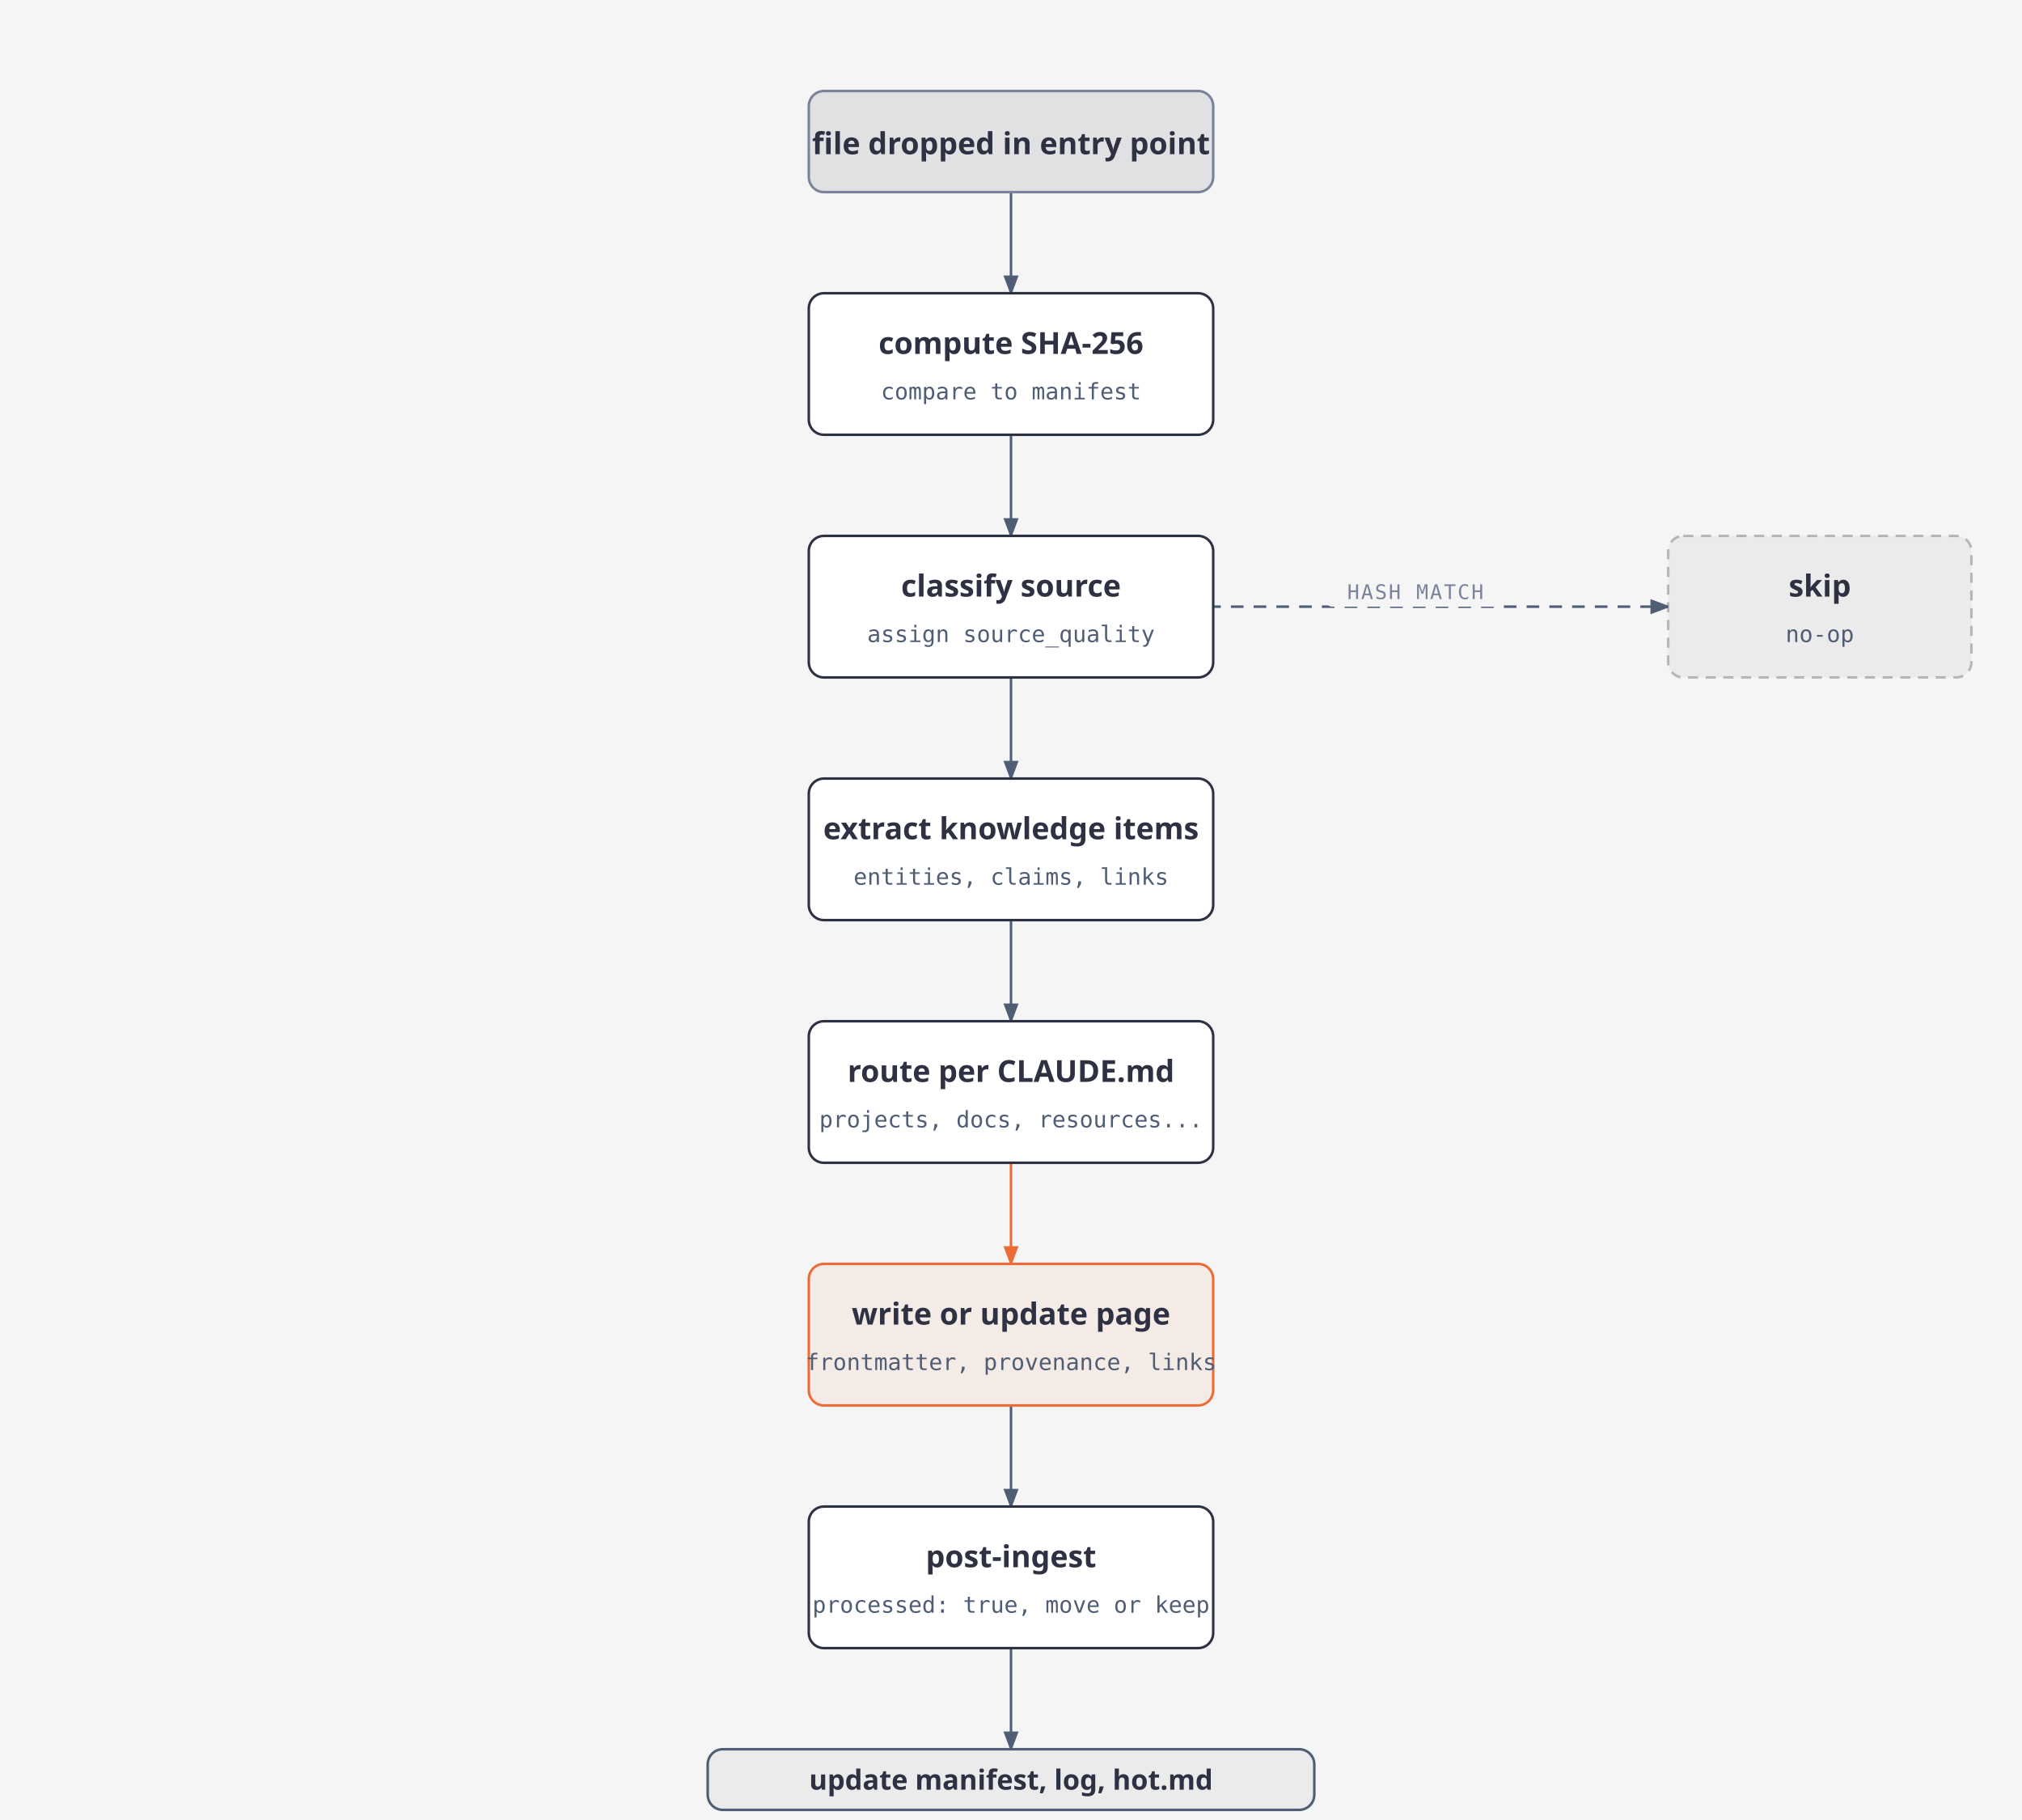
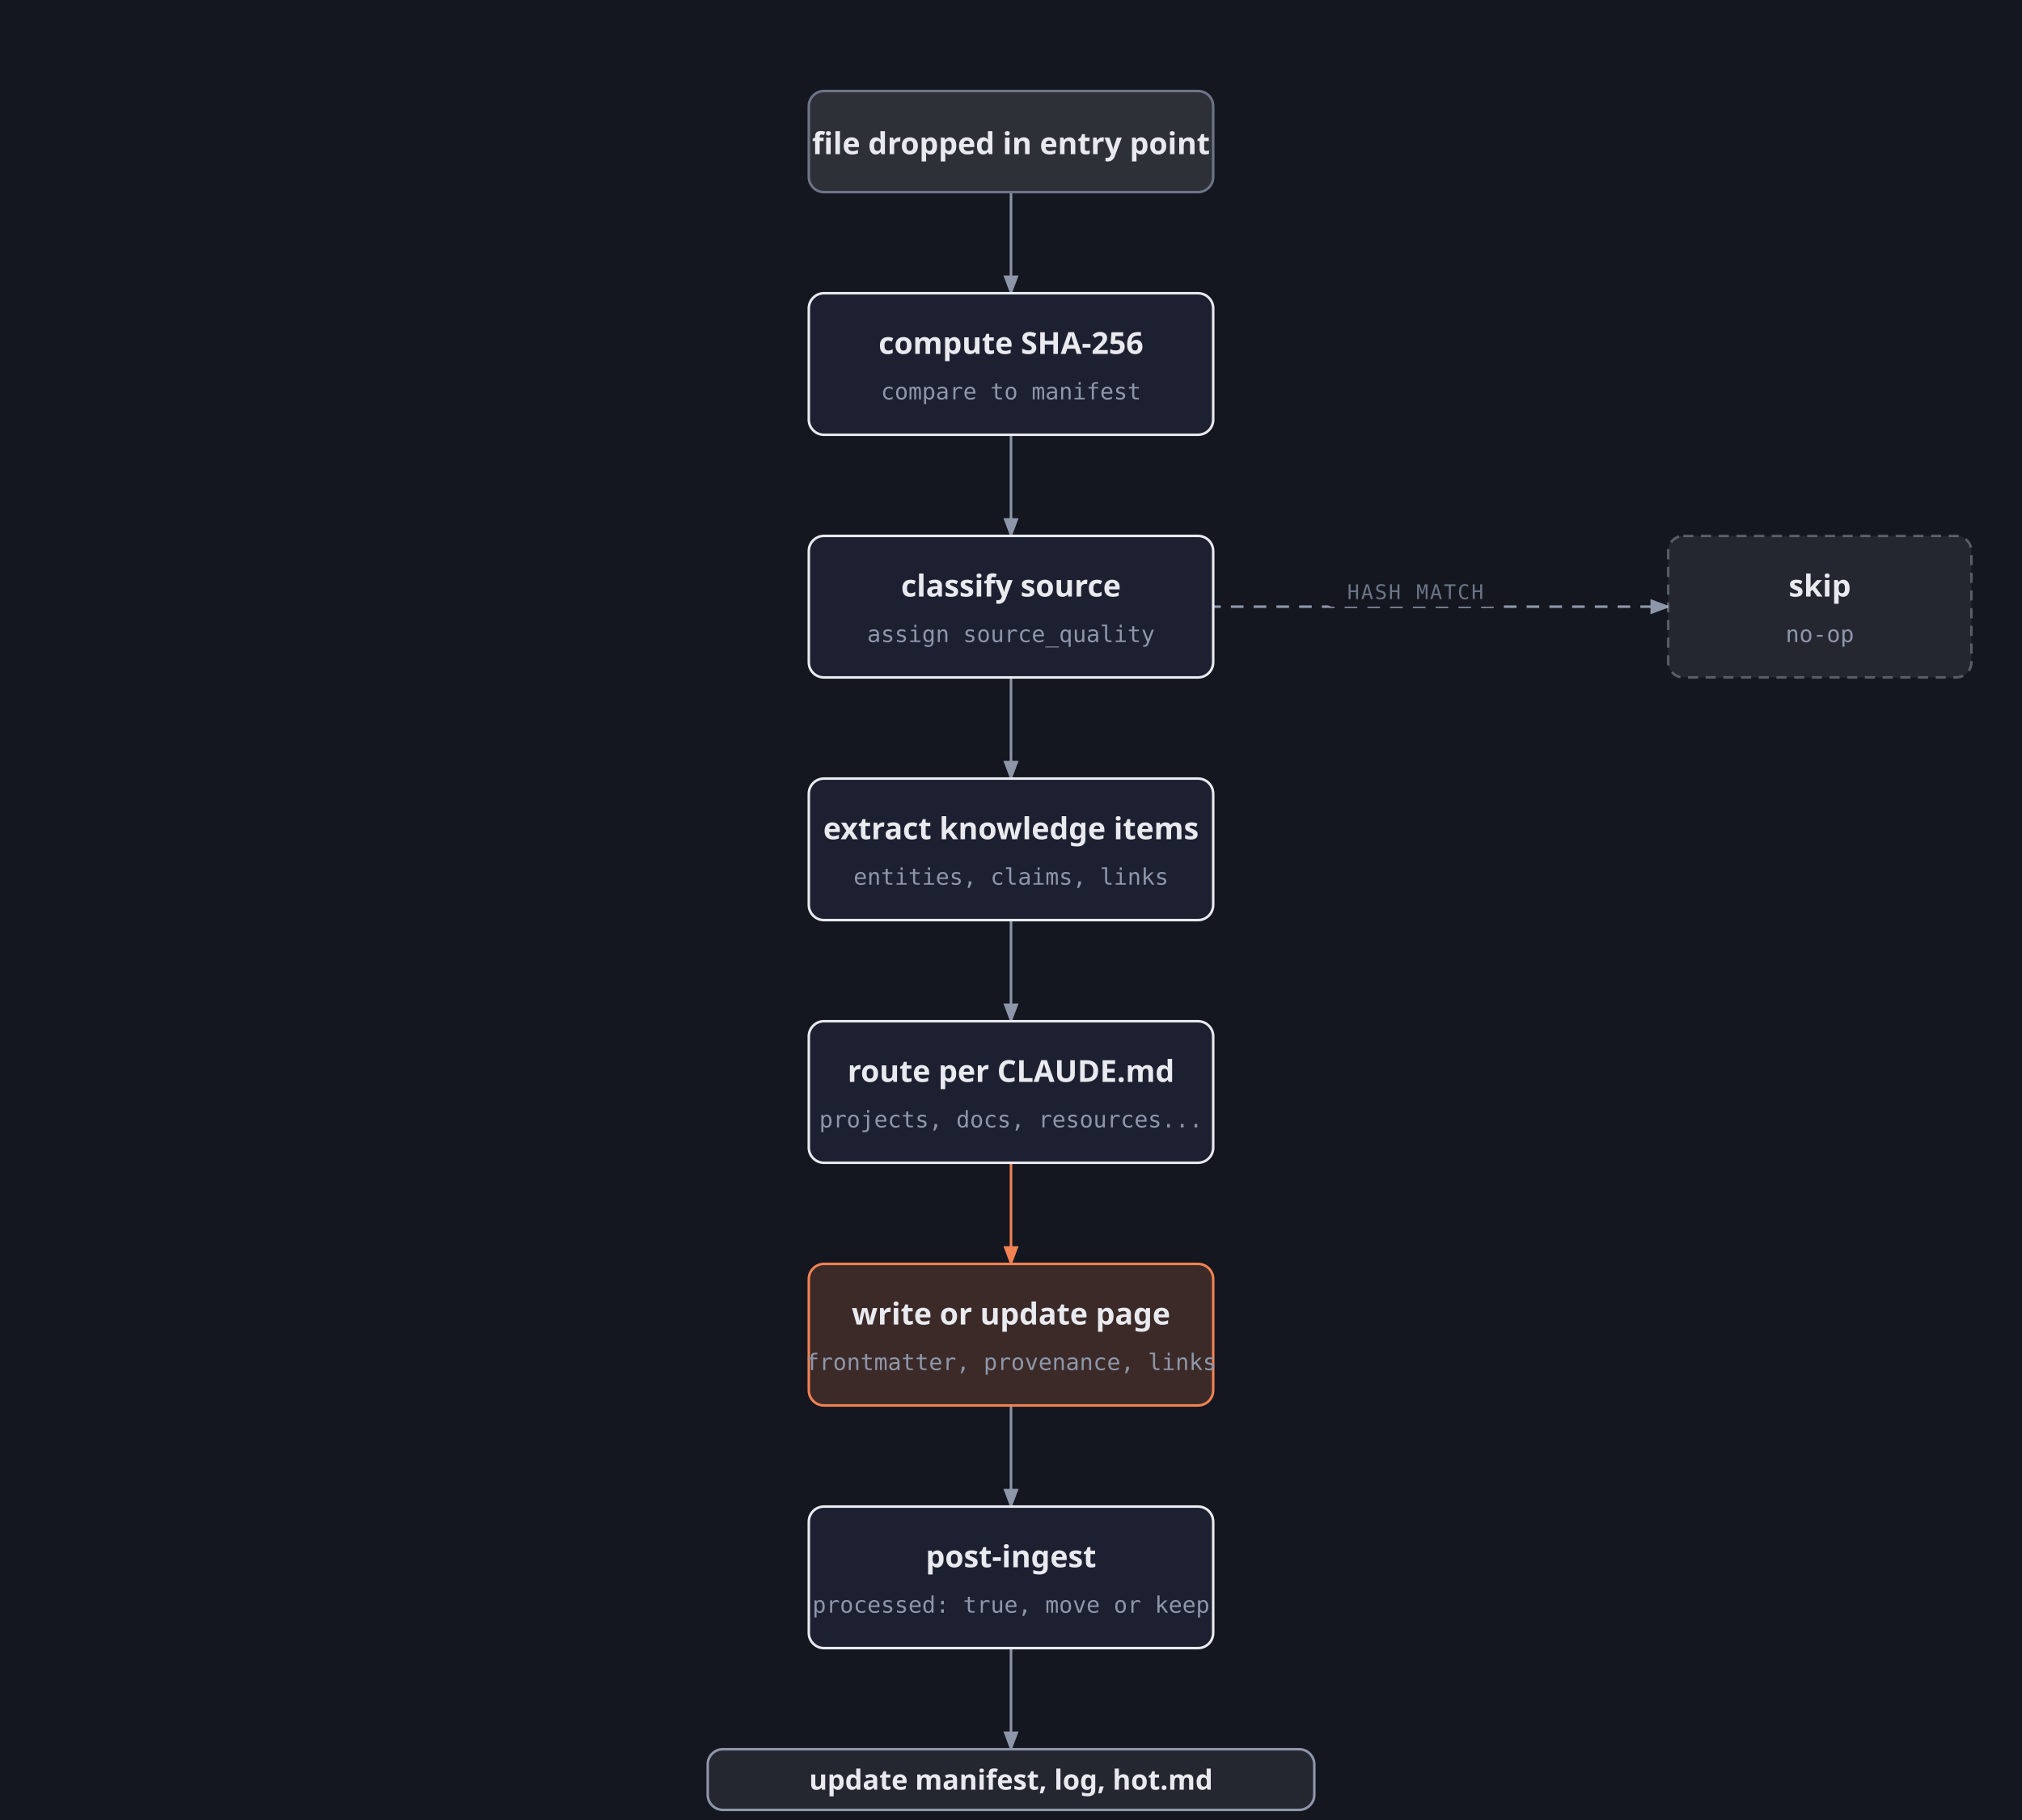
<svg xmlns="http://www.w3.org/2000/svg" viewBox="0 0 800 720">
  <defs>
    <marker id="arrow" markerWidth="8" markerHeight="6" refX="7" refY="3" orient="auto">
-       <polygon points="0 0, 8 3, 0 6" fill="#4f5d75" />
+       <polygon points="0 0, 8 3, 0 6" fill="#8e96aa" />
    </marker>
    <marker id="arrow-accent" markerWidth="8" markerHeight="6" refX="7" refY="3" orient="auto">
-       <polygon points="0 0, 8 3, 0 6" fill="#eb6c36" />
+       <polygon points="0 0, 8 3, 0 6" fill="#f08254" />
    </marker>
  </defs>
-   <rect width="100%" height="100%" fill="#f5f5f5" />
-   <path d="M 400 76 L 400 116" stroke="#4f5d75" stroke-width="1" fill="none" marker-end="url(#arrow)" />
-   <path d="M 400 172 L 400 212" stroke="#4f5d75" stroke-width="1" fill="none" marker-end="url(#arrow)" />
-   <path d="M 460 240 L 660 240" stroke="#4f5d75" stroke-width="1" fill="none" marker-end="url(#arrow)" stroke-dasharray="5,4" />
-   <path d="M 400 268 L 400 308" stroke="#4f5d75" stroke-width="1" fill="none" marker-end="url(#arrow)" />
-   <path d="M 400 364 L 400 404" stroke="#4f5d75" stroke-width="1" fill="none" marker-end="url(#arrow)" />
-   <path d="M 400 460 L 400 500" stroke="#eb6c36" stroke-width="1" fill="none" marker-end="url(#arrow-accent)" />
-   <path d="M 400 556 L 400 596" stroke="#4f5d75" stroke-width="1" fill="none" marker-end="url(#arrow)" />
-   <path d="M 400 652 L 400 692" stroke="#4f5d75" stroke-width="1" fill="none" marker-end="url(#arrow)" />
-   <rect x="525" y="226" width="70" height="14" rx="2" fill="#f5f5f5" />
-   <text x="560" y="237" fill="#7a8399" font-size="8" font-family="'Geist Mono', monospace" text-anchor="middle" letter-spacing="0.08em">HASH MATCH</text>
-   <rect x="320" y="36" width="160" height="40" rx="6" fill="#f5f5f5" />
-   <rect x="320" y="36" width="160" height="40" rx="6" fill="rgba(45,49,66,0.10)" stroke="#7a8399" />
-   <text x="400" y="61" fill="#2d3142" font-size="12" font-weight="600" font-family="'Geist', sans-serif" text-anchor="middle">file dropped in entry point</text>
-   <rect x="320" y="116" width="160" height="56" rx="6" fill="#f5f5f5" />
-   <rect x="320" y="116" width="160" height="56" rx="6" fill="#ffffff" stroke="#2d3142" />
-   <text x="400" y="140" fill="#2d3142" font-size="12" font-weight="600" font-family="'Geist', sans-serif" text-anchor="middle">compute SHA-256</text>
-   <text x="400" y="158" fill="#4f5d75" font-size="9" font-family="'Geist Mono', monospace" text-anchor="middle">compare to manifest</text>
-   <rect x="660" y="212" width="120" height="56" rx="6" fill="#f5f5f5" />
-   <rect x="660" y="212" width="120" height="56" rx="6" fill="rgba(45,49,66,0.05)" stroke="rgba(45,49,66,0.30)" stroke-dasharray="4,3" />
-   <text x="720" y="236" fill="#2d3142" font-size="12" font-weight="600" font-family="'Geist', sans-serif" text-anchor="middle">skip</text>
-   <text x="720" y="254" fill="#4f5d75" font-size="9" font-family="'Geist Mono', monospace" text-anchor="middle">no-op</text>
-   <rect x="320" y="212" width="160" height="56" rx="6" fill="#f5f5f5" />
-   <rect x="320" y="212" width="160" height="56" rx="6" fill="#ffffff" stroke="#2d3142" />
-   <text x="400" y="236" fill="#2d3142" font-size="12" font-weight="600" font-family="'Geist', sans-serif" text-anchor="middle">classify source</text>
-   <text x="400" y="254" fill="#4f5d75" font-size="9" font-family="'Geist Mono', monospace" text-anchor="middle">assign source_quality</text>
-   <rect x="320" y="308" width="160" height="56" rx="6" fill="#f5f5f5" />
-   <rect x="320" y="308" width="160" height="56" rx="6" fill="#ffffff" stroke="#2d3142" />
-   <text x="400" y="332" fill="#2d3142" font-size="12" font-weight="600" font-family="'Geist', sans-serif" text-anchor="middle">extract knowledge items</text>
-   <text x="400" y="350" fill="#4f5d75" font-size="9" font-family="'Geist Mono', monospace" text-anchor="middle">entities, claims, links</text>
-   <rect x="320" y="404" width="160" height="56" rx="6" fill="#f5f5f5" />
-   <rect x="320" y="404" width="160" height="56" rx="6" fill="#ffffff" stroke="#2d3142" />
-   <text x="400" y="428" fill="#2d3142" font-size="12" font-weight="600" font-family="'Geist', sans-serif" text-anchor="middle">route per CLAUDE.md</text>
-   <text x="400" y="446" fill="#4f5d75" font-size="9" font-family="'Geist Mono', monospace" text-anchor="middle">projects, docs, resources...</text>
-   <rect x="320" y="500" width="160" height="56" rx="6" fill="#f5f5f5" />
-   <rect x="320" y="500" width="160" height="56" rx="6" fill="rgba(235,108,54,0.08)" stroke="#eb6c36" />
-   <text x="400" y="524" fill="#2d3142" font-size="12" font-weight="600" font-family="'Geist', sans-serif" text-anchor="middle">write or update page</text>
-   <text x="400" y="542" fill="#4f5d75" font-size="9" font-family="'Geist Mono', monospace" text-anchor="middle">frontmatter, provenance, links</text>
-   <rect x="320" y="596" width="160" height="56" rx="6" fill="#f5f5f5" />
-   <rect x="320" y="596" width="160" height="56" rx="6" fill="#ffffff" stroke="#2d3142" />
-   <text x="400" y="620" fill="#2d3142" font-size="12" font-weight="600" font-family="'Geist', sans-serif" text-anchor="middle">post-ingest</text>
-   <text x="400" y="638" fill="#4f5d75" font-size="9" font-family="'Geist Mono', monospace" text-anchor="middle">processed: true, move or keep</text>
-   <rect x="280" y="692" width="240" height="24" rx="6" fill="#f5f5f5" />
-   <rect x="280" y="692" width="240" height="24" rx="6" fill="rgba(45,49,66,0.05)" stroke="#4f5d75" />
-   <text x="400" y="708" fill="#2d3142" font-size="11" font-weight="600" font-family="'Geist', sans-serif" text-anchor="middle">update manifest, log, hot.md</text>
+   <rect width="100%" height="100%" fill="#14171f" />
+   <path d="M 400 76 L 400 116" stroke="#8e96aa" stroke-width="1" fill="none" marker-end="url(#arrow)" />
+   <path d="M 400 172 L 400 212" stroke="#8e96aa" stroke-width="1" fill="none" marker-end="url(#arrow)" />
+   <path d="M 460 240 L 660 240" stroke="#8e96aa" stroke-width="1" fill="none" marker-end="url(#arrow)" stroke-dasharray="5,4" />
+   <path d="M 400 268 L 400 308" stroke="#8e96aa" stroke-width="1" fill="none" marker-end="url(#arrow)" />
+   <path d="M 400 364 L 400 404" stroke="#8e96aa" stroke-width="1" fill="none" marker-end="url(#arrow)" />
+   <path d="M 400 460 L 400 500" stroke="#f08254" stroke-width="1" fill="none" marker-end="url(#arrow-accent)" />
+   <path d="M 400 556 L 400 596" stroke="#8e96aa" stroke-width="1" fill="none" marker-end="url(#arrow)" />
+   <path d="M 400 652 L 400 692" stroke="#8e96aa" stroke-width="1" fill="none" marker-end="url(#arrow)" />
+   <rect x="525" y="226" width="70" height="14" rx="2" fill="#14171f" />
+   <text x="560" y="237" fill="#6c7587" font-size="8" font-family="'Geist Mono', monospace" text-anchor="middle" letter-spacing="0.08em">HASH MATCH</text>
+   <rect x="320" y="36" width="160" height="40" rx="6" fill="#14171f" />
+   <rect x="320" y="36" width="160" height="40" rx="6" fill="rgba(232,234,239,0.12)" stroke="#6c7587" />
+   <text x="400" y="61" fill="#e8eaef" font-size="12" font-weight="600" font-family="'Geist', sans-serif" text-anchor="middle">file dropped in entry point</text>
+   <rect x="320" y="116" width="160" height="56" rx="6" fill="#14171f" />
+   <rect x="320" y="116" width="160" height="56" rx="6" fill="#1d2030" stroke="#e8eaef" />
+   <text x="400" y="140" fill="#e8eaef" font-size="12" font-weight="600" font-family="'Geist', sans-serif" text-anchor="middle">compute SHA-256</text>
+   <text x="400" y="158" fill="#8e96aa" font-size="9" font-family="'Geist Mono', monospace" text-anchor="middle">compare to manifest</text>
+   <rect x="660" y="212" width="120" height="56" rx="6" fill="#14171f" />
+   <rect x="660" y="212" width="120" height="56" rx="6" fill="rgba(232,234,239,0.08)" stroke="rgba(232,234,239,0.30)" stroke-dasharray="4,3" />
+   <text x="720" y="236" fill="#e8eaef" font-size="12" font-weight="600" font-family="'Geist', sans-serif" text-anchor="middle">skip</text>
+   <text x="720" y="254" fill="#8e96aa" font-size="9" font-family="'Geist Mono', monospace" text-anchor="middle">no-op</text>
+   <rect x="320" y="212" width="160" height="56" rx="6" fill="#14171f" />
+   <rect x="320" y="212" width="160" height="56" rx="6" fill="#1d2030" stroke="#e8eaef" />
+   <text x="400" y="236" fill="#e8eaef" font-size="12" font-weight="600" font-family="'Geist', sans-serif" text-anchor="middle">classify source</text>
+   <text x="400" y="254" fill="#8e96aa" font-size="9" font-family="'Geist Mono', monospace" text-anchor="middle">assign source_quality</text>
+   <rect x="320" y="308" width="160" height="56" rx="6" fill="#14171f" />
+   <rect x="320" y="308" width="160" height="56" rx="6" fill="#1d2030" stroke="#e8eaef" />
+   <text x="400" y="332" fill="#e8eaef" font-size="12" font-weight="600" font-family="'Geist', sans-serif" text-anchor="middle">extract knowledge items</text>
+   <text x="400" y="350" fill="#8e96aa" font-size="9" font-family="'Geist Mono', monospace" text-anchor="middle">entities, claims, links</text>
+   <rect x="320" y="404" width="160" height="56" rx="6" fill="#14171f" />
+   <rect x="320" y="404" width="160" height="56" rx="6" fill="#1d2030" stroke="#e8eaef" />
+   <text x="400" y="428" fill="#e8eaef" font-size="12" font-weight="600" font-family="'Geist', sans-serif" text-anchor="middle">route per CLAUDE.md</text>
+   <text x="400" y="446" fill="#8e96aa" font-size="9" font-family="'Geist Mono', monospace" text-anchor="middle">projects, docs, resources...</text>
+   <rect x="320" y="500" width="160" height="56" rx="6" fill="#14171f" />
+   <rect x="320" y="500" width="160" height="56" rx="6" fill="rgba(240,130,84,0.18)" stroke="#f08254" />
+   <text x="400" y="524" fill="#e8eaef" font-size="12" font-weight="600" font-family="'Geist', sans-serif" text-anchor="middle">write or update page</text>
+   <text x="400" y="542" fill="#8e96aa" font-size="9" font-family="'Geist Mono', monospace" text-anchor="middle">frontmatter, provenance, links</text>
+   <rect x="320" y="596" width="160" height="56" rx="6" fill="#14171f" />
+   <rect x="320" y="596" width="160" height="56" rx="6" fill="#1d2030" stroke="#e8eaef" />
+   <text x="400" y="620" fill="#e8eaef" font-size="12" font-weight="600" font-family="'Geist', sans-serif" text-anchor="middle">post-ingest</text>
+   <text x="400" y="638" fill="#8e96aa" font-size="9" font-family="'Geist Mono', monospace" text-anchor="middle">processed: true, move or keep</text>
+   <rect x="280" y="692" width="240" height="24" rx="6" fill="#14171f" />
+   <rect x="280" y="692" width="240" height="24" rx="6" fill="rgba(232,234,239,0.08)" stroke="#8e96aa" />
+   <text x="400" y="708" fill="#e8eaef" font-size="11" font-weight="600" font-family="'Geist', sans-serif" text-anchor="middle">update manifest, log, hot.md</text>
</svg>
